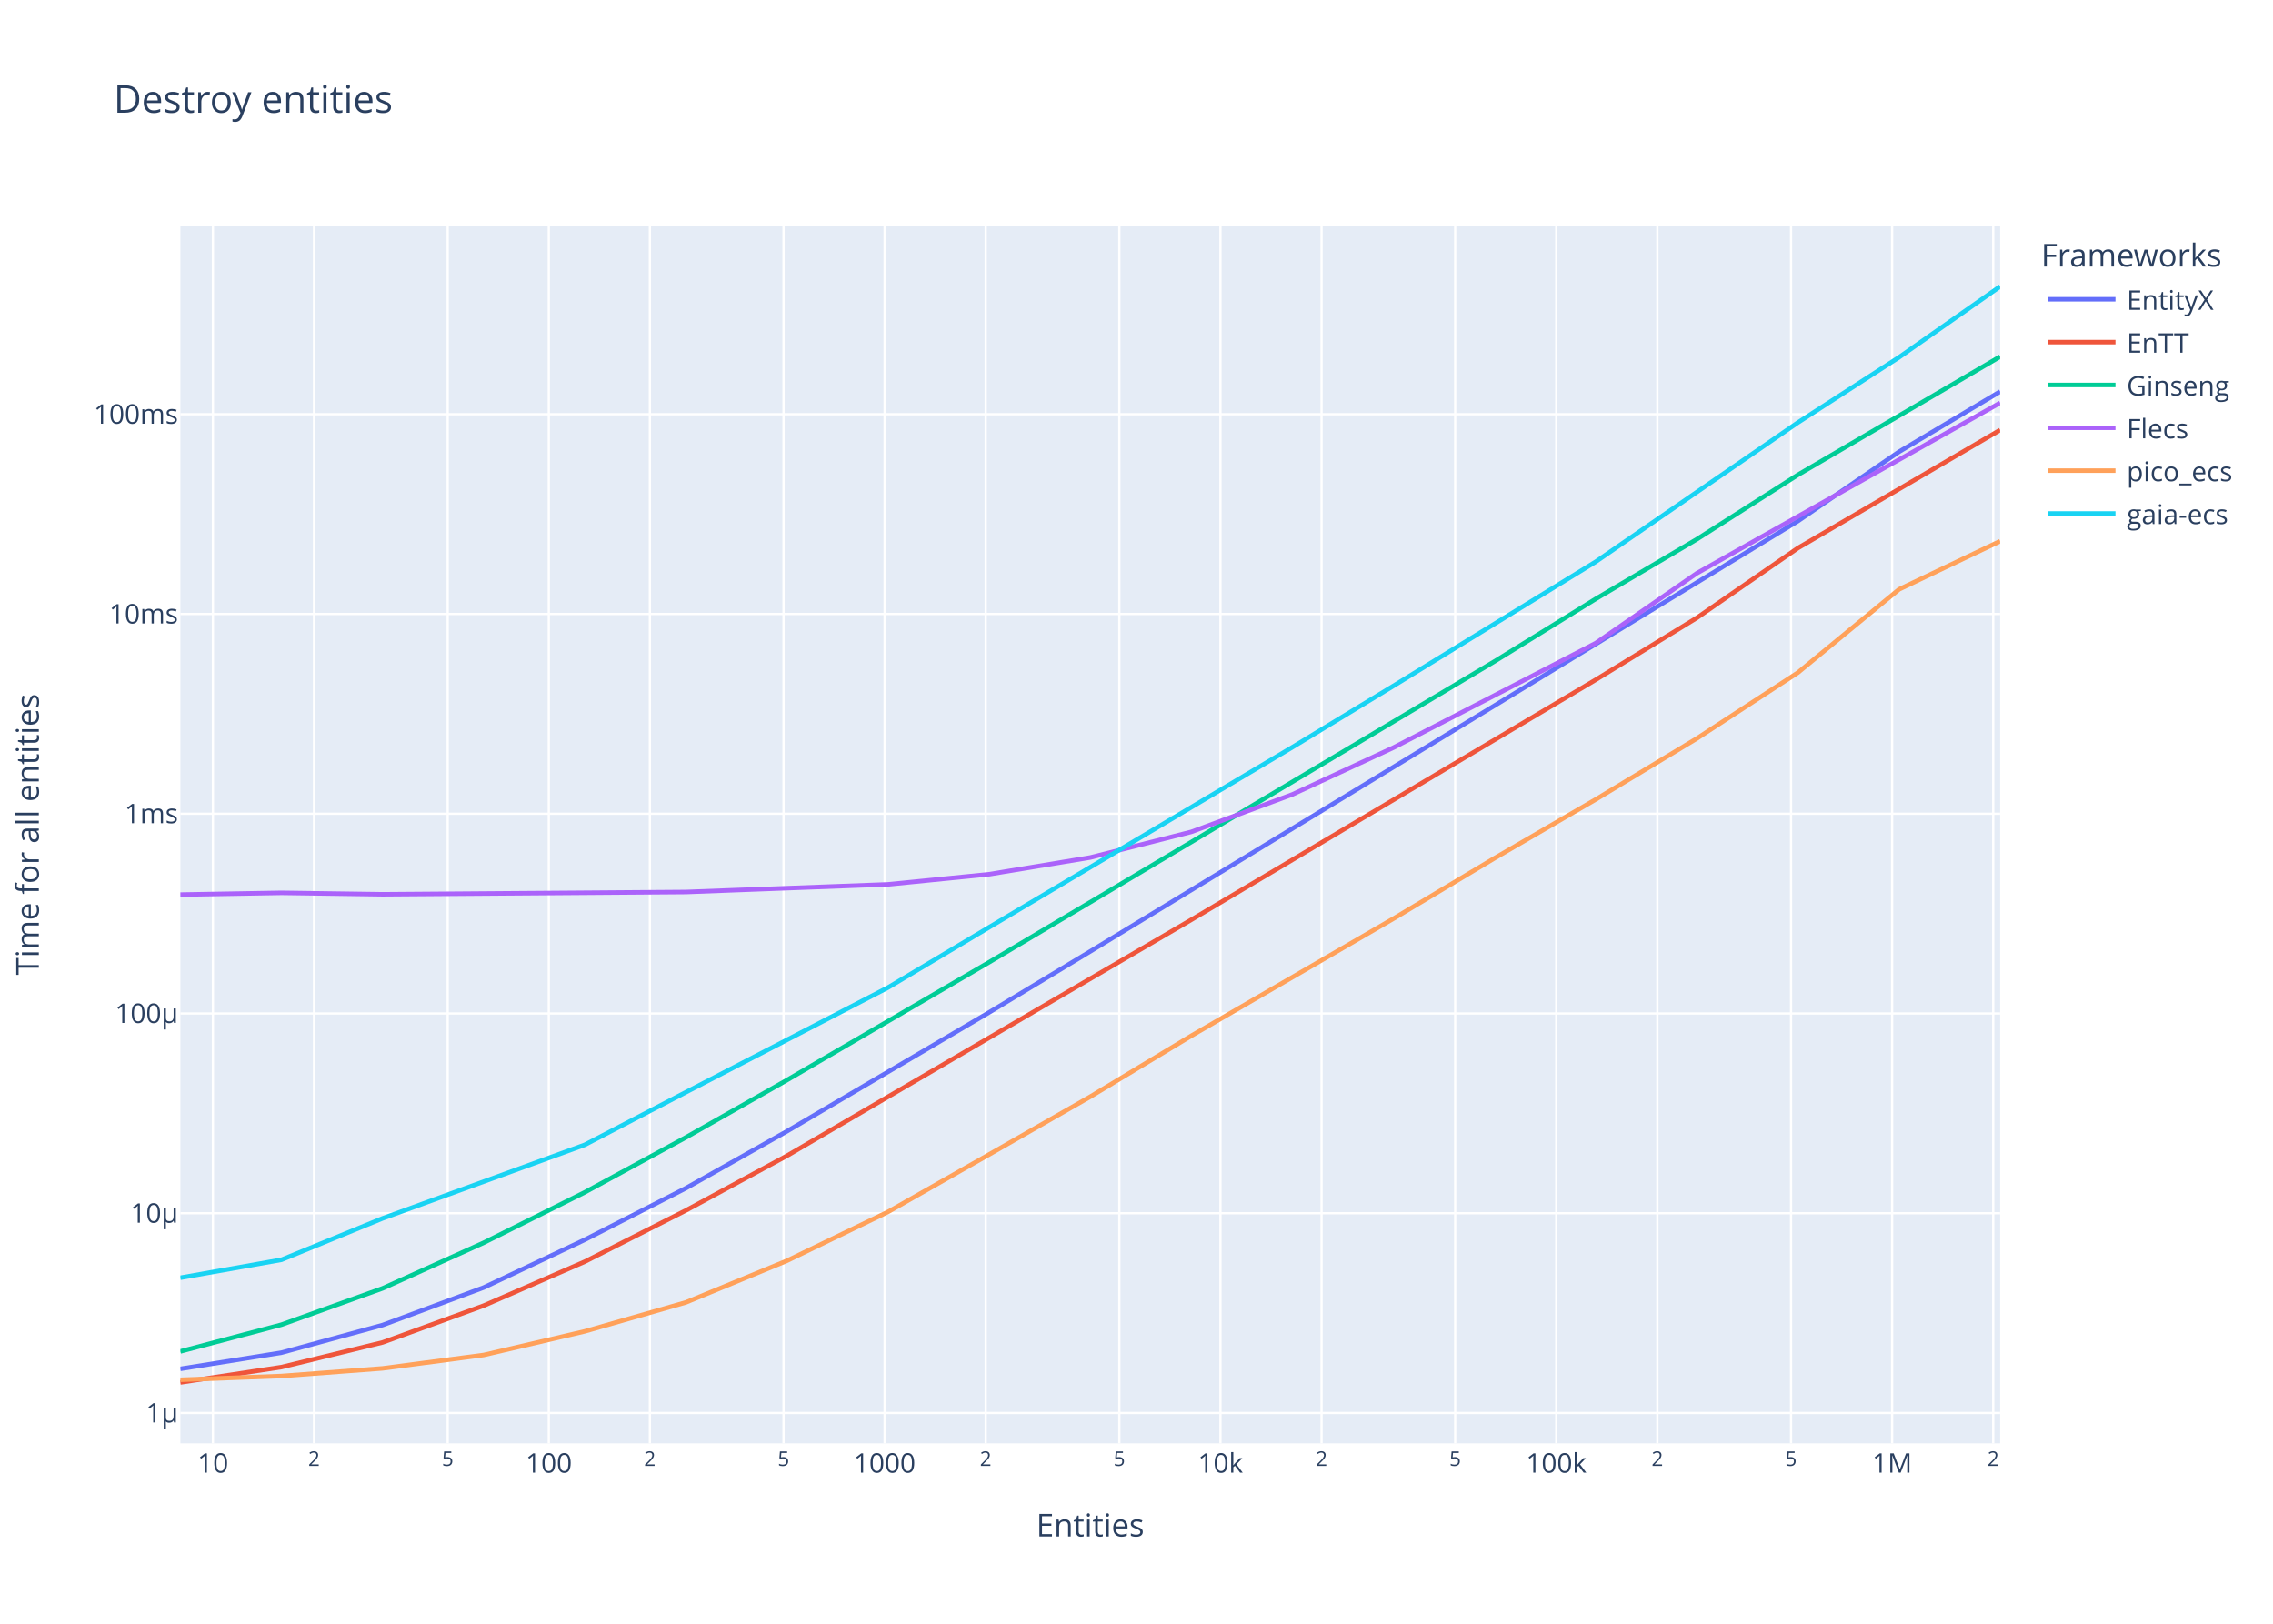
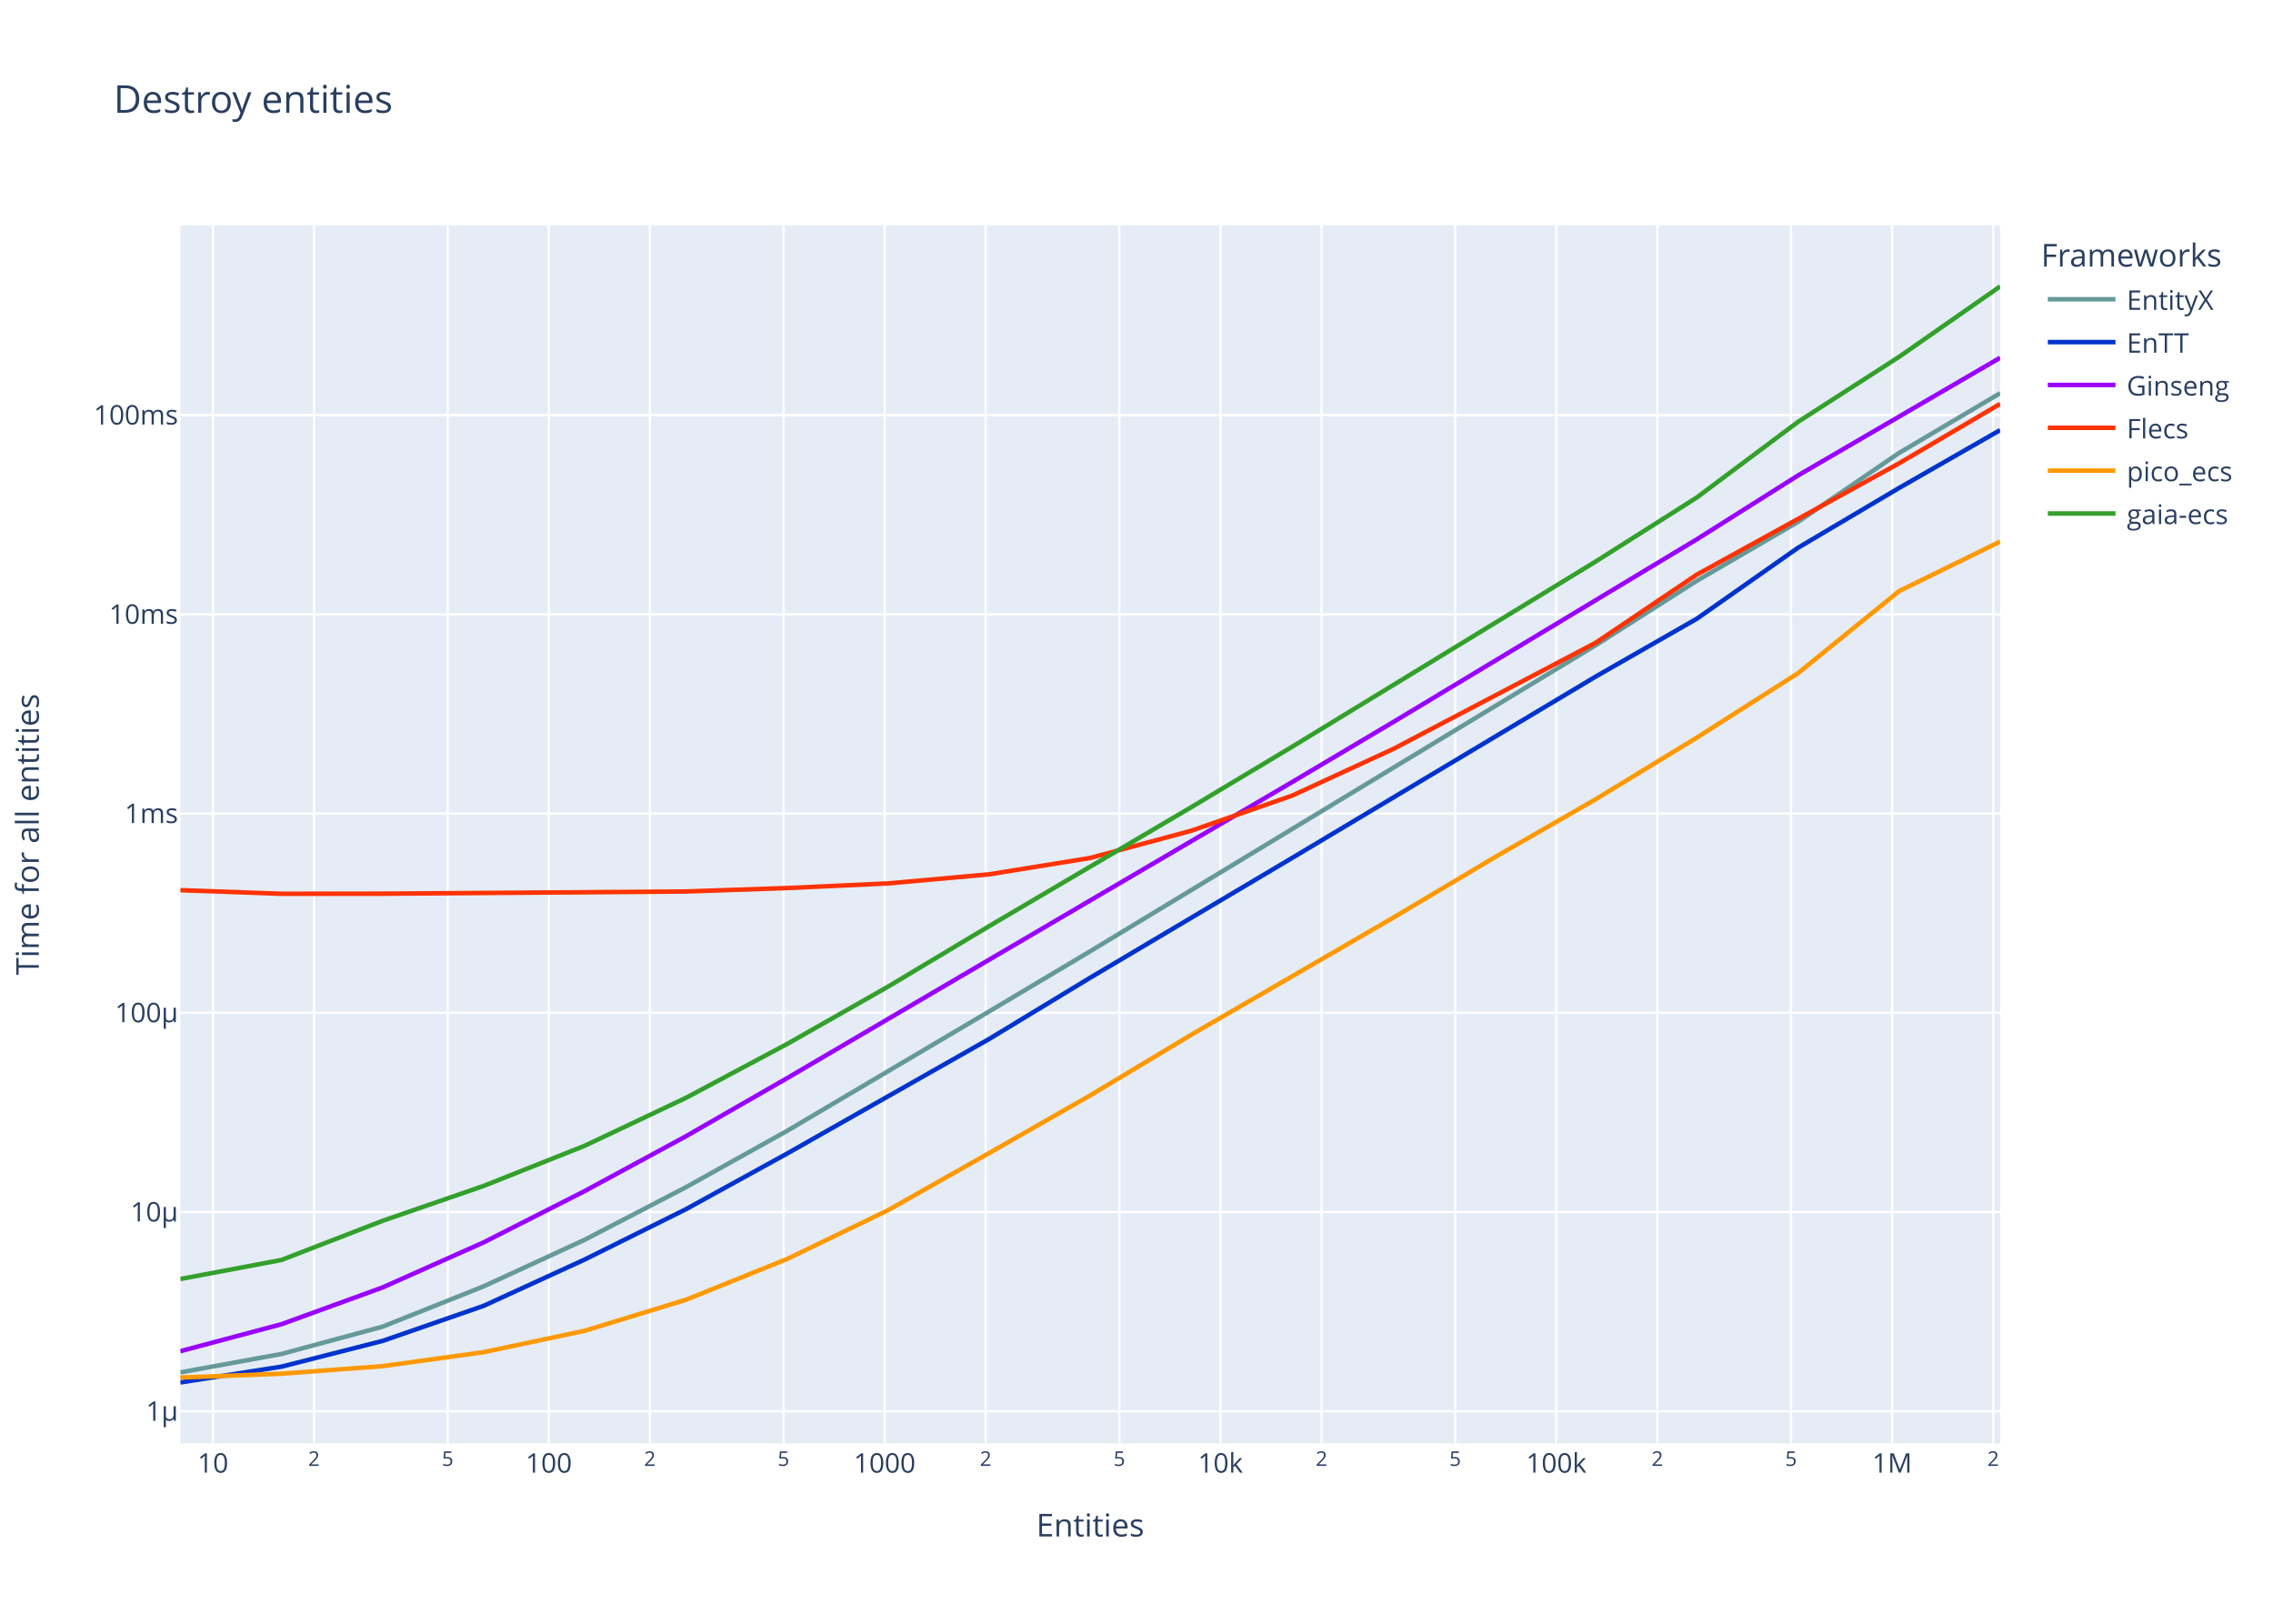
<svg xmlns="http://www.w3.org/2000/svg" class="main-svg" width="1008" height="720" style="" viewBox="0 0 1008 720">
  <rect x="0" y="0" width="1008" height="720" style="fill: rgb(255, 255, 255); fill-opacity: 1;" />
-   <defs id="defs-ea84d2">
+   <defs id="defs-d60d5f">
    <g class="clips">
-       <clipPath id="clipea84d2xyplot" class="plotclip">
+       <clipPath id="clipd60d5fxyplot" class="plotclip">
        <rect width="807" height="540" />
      </clipPath>
-       <clipPath class="axesclip" id="clipea84d2x">
+       <clipPath class="axesclip" id="clipd60d5fx">
        <rect x="80" y="0" width="807" height="720" />
      </clipPath>
-       <clipPath class="axesclip" id="clipea84d2y">
+       <clipPath class="axesclip" id="clipd60d5fy">
        <rect x="0" y="100" width="1008" height="540" />
      </clipPath>
-       <clipPath class="axesclip" id="clipea84d2xy">
+       <clipPath class="axesclip" id="clipd60d5fxy">
        <rect x="80" y="100" width="807" height="540" />
      </clipPath>
    </g>
    <g class="gradients" />
    <g class="patterns" />
  </defs>
  <g class="bglayer">
    <rect class="bg" x="80" y="100" width="807" height="540" style="fill: rgb(229, 236, 246); fill-opacity: 1; stroke-width: 0;" />
  </g>
  <g class="layer-below">
    <g class="imagelayer" />
    <g class="shapelayer" />
  </g>
  <g class="cartesianlayer">
    <g class="subplot xy">
      <g class="layer-subplot">
        <g class="shapelayer" />
        <g class="imagelayer" />
      </g>
      <g class="minor-gridlayer">
        <g class="x" />
        <g class="y" />
      </g>
      <g class="gridlayer">
        <g class="x">
          <path class="xgrid crisp" transform="translate(94.43,0)" d="M0,100v540" style="stroke: rgb(255, 255, 255); stroke-opacity: 1; stroke-width: 1px;" />
          <path class="xgrid crisp" transform="translate(139.27,0)" d="M0,100v540" style="stroke: rgb(255, 255, 255); stroke-opacity: 1; stroke-width: 1px;" />
          <path class="xgrid crisp" transform="translate(198.53,0)" d="M0,100v540" style="stroke: rgb(255, 255, 255); stroke-opacity: 1; stroke-width: 1px;" />
          <path class="xgrid crisp" transform="translate(243.37,0)" d="M0,100v540" style="stroke: rgb(255, 255, 255); stroke-opacity: 1; stroke-width: 1px;" />
          <path class="xgrid crisp" transform="translate(288.2,0)" d="M0,100v540" style="stroke: rgb(255, 255, 255); stroke-opacity: 1; stroke-width: 1px;" />
          <path class="xgrid crisp" transform="translate(347.47,0)" d="M0,100v540" style="stroke: rgb(255, 255, 255); stroke-opacity: 1; stroke-width: 1px;" />
          <path class="xgrid crisp" transform="translate(392.3,0)" d="M0,100v540" style="stroke: rgb(255, 255, 255); stroke-opacity: 1; stroke-width: 1px;" />
          <path class="xgrid crisp" transform="translate(437.13,0)" d="M0,100v540" style="stroke: rgb(255, 255, 255); stroke-opacity: 1; stroke-width: 1px;" />
          <path class="xgrid crisp" transform="translate(496.4,0)" d="M0,100v540" style="stroke: rgb(255, 255, 255); stroke-opacity: 1; stroke-width: 1px;" />
          <path class="xgrid crisp" transform="translate(541.23,0)" d="M0,100v540" style="stroke: rgb(255, 255, 255); stroke-opacity: 1; stroke-width: 1px;" />
          <path class="xgrid crisp" transform="translate(586.07,0)" d="M0,100v540" style="stroke: rgb(255, 255, 255); stroke-opacity: 1; stroke-width: 1px;" />
          <path class="xgrid crisp" transform="translate(645.33,0)" d="M0,100v540" style="stroke: rgb(255, 255, 255); stroke-opacity: 1; stroke-width: 1px;" />
          <path class="xgrid crisp" transform="translate(690.17,0)" d="M0,100v540" style="stroke: rgb(255, 255, 255); stroke-opacity: 1; stroke-width: 1px;" />
          <path class="xgrid crisp" transform="translate(735,0)" d="M0,100v540" style="stroke: rgb(255, 255, 255); stroke-opacity: 1; stroke-width: 1px;" />
          <path class="xgrid crisp" transform="translate(794.27,0)" d="M0,100v540" style="stroke: rgb(255, 255, 255); stroke-opacity: 1; stroke-width: 1px;" />
          <path class="xgrid crisp" transform="translate(839.1,0)" d="M0,100v540" style="stroke: rgb(255, 255, 255); stroke-opacity: 1; stroke-width: 1px;" />
          <path class="xgrid crisp" transform="translate(883.93,0)" d="M0,100v540" style="stroke: rgb(255, 255, 255); stroke-opacity: 1; stroke-width: 1px;" />
        </g>
        <g class="y">
-           <path class="ygrid crisp" transform="translate(0,626.54)" d="M80,0h807" style="stroke: rgb(255, 255, 255); stroke-opacity: 1; stroke-width: 1px;" />
-           <path class="ygrid crisp" transform="translate(0,537.97)" d="M80,0h807" style="stroke: rgb(255, 255, 255); stroke-opacity: 1; stroke-width: 1px;" />
-           <path class="ygrid crisp" transform="translate(0,449.4)" d="M80,0h807" style="stroke: rgb(255, 255, 255); stroke-opacity: 1; stroke-width: 1px;" />
-           <path class="ygrid crisp" transform="translate(0,360.83)" d="M80,0h807" style="stroke: rgb(255, 255, 255); stroke-opacity: 1; stroke-width: 1px;" />
-           <path class="ygrid crisp" transform="translate(0,272.26)" d="M80,0h807" style="stroke: rgb(255, 255, 255); stroke-opacity: 1; stroke-width: 1px;" />
-           <path class="ygrid crisp" transform="translate(0,183.68)" d="M80,0h807" style="stroke: rgb(255, 255, 255); stroke-opacity: 1; stroke-width: 1px;" />
+           <path class="ygrid crisp" transform="translate(0,625.77)" d="M80,0h807" style="stroke: rgb(255, 255, 255); stroke-opacity: 1; stroke-width: 1px;" />
+           <path class="ygrid crisp" transform="translate(0,537.43)" d="M80,0h807" style="stroke: rgb(255, 255, 255); stroke-opacity: 1; stroke-width: 1px;" />
+           <path class="ygrid crisp" transform="translate(0,449.08)" d="M80,0h807" style="stroke: rgb(255, 255, 255); stroke-opacity: 1; stroke-width: 1px;" />
+           <path class="ygrid crisp" transform="translate(0,360.74)" d="M80,0h807" style="stroke: rgb(255, 255, 255); stroke-opacity: 1; stroke-width: 1px;" />
+           <path class="ygrid crisp" transform="translate(0,272.39)" d="M80,0h807" style="stroke: rgb(255, 255, 255); stroke-opacity: 1; stroke-width: 1px;" />
+           <path class="ygrid crisp" transform="translate(0,184.04)" d="M80,0h807" style="stroke: rgb(255, 255, 255); stroke-opacity: 1; stroke-width: 1px;" />
        </g>
      </g>
      <g class="zerolinelayer" />
      <path class="xlines-below" />
      <path class="ylines-below" />
      <g class="overlines-below" />
      <g class="xaxislayer-below" />
      <g class="yaxislayer-below" />
      <g class="overaxes-below" />
-       <g class="plot" transform="translate(80,100)" clip-path="url(#clipea84d2xyplot)">
+       <g class="plot" transform="translate(80,100)" clip-path="url(#clipd60d5fxyplot)">
        <g class="scatterlayer mlayer">
-           <g class="trace scatter trace11cdb8" style="stroke-miterlimit: 2; opacity: 1;">
-             <g class="fills" />
-             <g class="errorbars" />
-             <g class="lines">
-               <path class="js-line" d="M0,506.98L44.83,499.8L89.67,487.56L134.5,470.91L179.33,449.73L224.17,426.85L269,401.61L358.67,348.91L403.5,321.88L717.33,131.06L762.17,100.32L807,73.63" style="vector-effect: none; fill: none; stroke: rgb(99, 110, 250); stroke-opacity: 1; stroke-width: 2px; opacity: 1;" />
-             </g>
-             <g class="points" />
-             <g class="text" />
-           </g>
-           <g class="trace scatter tracefb605f" style="stroke-miterlimit: 2; opacity: 1;">
-             <g class="fills" />
-             <g class="errorbars" />
-             <g class="lines">
-               <path class="js-line" d="M0,513L44.83,506.2L89.67,495.26L134.5,478.94L179.33,459.44L224.17,436.72L269,412.47L448.33,307.83L493.17,281.24L627.67,201.41L672.5,173.97L717.33,143.02L762.17,116.85L807,90.67" style="vector-effect: none; fill: none; stroke: rgb(239, 85, 59); stroke-opacity: 1; stroke-width: 2px; opacity: 1;" />
-             </g>
-             <g class="points" />
-             <g class="text" />
-           </g>
-           <g class="trace scatter trace3a7092" style="stroke-miterlimit: 2; opacity: 1;">
-             <g class="fills" />
-             <g class="errorbars" />
-             <g class="lines">
-               <path class="js-line" d="M0,499.25L44.83,487.39L89.67,471.28L134.5,451.05L179.33,428.68L224.17,404.33L269,378.92L358.67,326.67L403.5,300.06L582.83,193.24L627.67,165.56L672.5,139.12L717.33,110.55L807,58.12" style="vector-effect: none; fill: none; stroke: rgb(0, 204, 150); stroke-opacity: 1; stroke-width: 2px; opacity: 1;" />
-             </g>
-             <g class="points" />
-             <g class="text" />
-           </g>
-           <g class="trace scatter trace714cbf" style="stroke-miterlimit: 2; opacity: 1;">
-             <g class="fills" />
-             <g class="errorbars" />
-             <g class="lines">
-               <path class="js-line" d="M0,296.68L44.83,295.91L89.67,296.55L224.17,295.54L269,293.84L313.83,292.16L358.67,287.66L403.5,280.24L448.33,268.86L493.17,252.25L538,231.47L627.67,185.17L672.5,154.2L807,78.62" style="vector-effect: none; fill: none; stroke: rgb(171, 99, 250); stroke-opacity: 1; stroke-width: 2px; opacity: 1;" />
-             </g>
-             <g class="points" />
-             <g class="text" />
-           </g>
-           <g class="trace scatter trace93d6de" style="stroke-miterlimit: 2; opacity: 1;">
-             <g class="fills" />
-             <g class="errorbars" />
-             <g class="lines">
-               <path class="js-line" d="M0,511.83L44.83,510.16L89.67,506.77L134.5,500.83L179.33,490.35L224.17,477.5L269,459.03L313.83,437.36L358.67,411.9L403.5,386.29L448.33,359.27L538,307.31L582.83,280.51L627.67,254.48L672.5,227.45L717.33,198.24L762.17,161.33L807,139.97" style="vector-effect: none; fill: none; stroke: rgb(255, 161, 90); stroke-opacity: 1; stroke-width: 2px; opacity: 1;" />
-             </g>
-             <g class="points" />
-             <g class="text" />
-           </g>
-           <g class="trace scatter trace888ff2" style="stroke-miterlimit: 2; opacity: 1;">
-             <g class="fills" />
-             <g class="errorbars" />
-             <g class="lines">
-               <path class="js-line" d="M0,466.58L44.83,458.61L89.67,440.24L179.33,407.62L224.17,384.3L313.83,337.89L358.67,311.17L493.17,231.29L538,204.09L627.67,149.09L672.5,118.21L717.33,87.36L762.17,58.42L807,27" style="vector-effect: none; fill: none; stroke: rgb(25, 211, 243); stroke-opacity: 1; stroke-width: 2px; opacity: 1;" />
+           <g class="trace scatter tracebb7ee9" style="stroke-miterlimit: 2; opacity: 1;">
+             <g class="fills" />
+             <g class="errorbars" />
+             <g class="lines">
+               <path class="js-line" d="M0,508.54L44.83,500.37L89.67,488.26L134.5,470.38L179.33,449.72L224.17,426.44L269,401.48L358.67,348.48L403.5,321.79L627.67,186.08L672.5,157.52L717.33,131.44L762.17,100.85L807,74.34" style="vector-effect: none; fill: none; stroke: rgb(102, 153, 153); stroke-opacity: 1; stroke-width: 2px; opacity: 1;" />
+             </g>
+             <g class="points" />
+             <g class="text" />
+           </g>
+           <g class="trace scatter tracebc06b7" style="stroke-miterlimit: 2; opacity: 1;">
+             <g class="fills" />
+             <g class="errorbars" />
+             <g class="lines">
+               <path class="js-line" d="M0,513L44.83,506L89.67,494.59L134.5,479.03L179.33,458.48L224.17,436.2L269,411.54L358.67,360.7L403.5,333.52L493.17,280.34L538,253.56L627.67,199.99L672.5,174.35L717.33,142.91L762.17,116.38L807,90.71" style="vector-effect: none; fill: none; stroke: rgb(0, 51, 204); stroke-opacity: 1; stroke-width: 2px; opacity: 1;" />
+             </g>
+             <g class="points" />
+             <g class="text" />
+           </g>
+           <g class="trace scatter trace4b645f" style="stroke-miterlimit: 2; opacity: 1;">
+             <g class="fills" />
+             <g class="errorbars" />
+             <g class="lines">
+               <path class="js-line" d="M0,499.14L44.83,487.18L89.67,470.88L134.5,450.89L179.33,428.13L224.17,403.85L269,378.12L493.17,246.7L538,220.09L672.5,139.14L717.33,110.85L807,58.63" style="vector-effect: none; fill: none; stroke: rgb(153, 0, 255); stroke-opacity: 1; stroke-width: 2px; opacity: 1;" />
+             </g>
+             <g class="points" />
+             <g class="text" />
+           </g>
+           <g class="trace scatter trace623cb5" style="stroke-miterlimit: 2; opacity: 1;">
+             <g class="fills" />
+             <g class="errorbars" />
+             <g class="lines">
+               <path class="js-line" d="M0,294.72L44.83,296.32L89.67,296.28L224.17,295.3L269,293.78L313.83,291.72L358.67,287.69L403.5,280.43L448.33,268.36L493.17,252.73L538,232.04L627.67,185L672.5,154.79L762.17,105.45L807,79.08" style="vector-effect: none; fill: none; stroke: rgb(255, 51, 0); stroke-opacity: 1; stroke-width: 2px; opacity: 1;" />
+             </g>
+             <g class="points" />
+             <g class="text" />
+           </g>
+           <g class="trace scatter trace927ea9" style="stroke-miterlimit: 2; opacity: 1;">
+             <g class="fills" />
+             <g class="errorbars" />
+             <g class="lines">
+               <path class="js-line" d="M0,510.83L44.83,509.13L89.67,505.78L134.5,499.58L179.33,490.08L224.17,476.35L269,458.29L313.83,436.63L358.67,411.28L403.5,385.71L448.33,358.81L538,306.84L582.83,280.15L627.67,254.39L672.5,227.06L717.33,198.53L762.17,162.12L807,140.15" style="vector-effect: none; fill: none; stroke: rgb(255, 153, 0); stroke-opacity: 1; stroke-width: 2px; opacity: 1;" />
+             </g>
+             <g class="points" />
+             <g class="text" />
+           </g>
+           <g class="trace scatter trace10c4c8" style="stroke-miterlimit: 2; opacity: 1;">
+             <g class="fills" />
+             <g class="errorbars" />
+             <g class="lines">
+               <path class="js-line" d="M0,467.13L44.83,458.69L89.67,441.33L134.5,425.85L179.33,408.04L224.17,386.82L269,362.95L313.83,337.49L358.67,310.65L448.33,257.9L493.17,231.03L627.67,148.97L672.5,120.58L717.33,87.08L762.17,58.24L807,27" style="vector-effect: none; fill: none; stroke: rgb(51, 160, 44); stroke-opacity: 1; stroke-width: 2px; opacity: 1;" />
            </g>
            <g class="points" />
            <g class="text" />
          </g>
        </g>
      </g>
      <g class="overplot" />
      <path class="xlines-above crisp" d="M0,0" style="fill: none;" />
      <path class="ylines-above crisp" d="M0,0" style="fill: none;" />
      <g class="overlines-above" />
      <g class="xaxislayer-above">
        <g class="xtick">
          <text text-anchor="middle" x="0" y="653" transform="translate(94.43,0)" style="font-family: 'Open Sans', verdana, arial, sans-serif; font-size: 12px; fill: rgb(42, 63, 95); fill-opacity: 1; white-space: pre; opacity: 1;">10</text>
        </g>
        <g class="xtick">
          <text text-anchor="middle" x="0" y="650" style="font-family: 'Open Sans', verdana, arial, sans-serif; font-size: 9px; fill: rgb(42, 63, 95); fill-opacity: 1; white-space: pre; opacity: 1;" transform="translate(139.27,0)">2</text>
        </g>
        <g class="xtick">
          <text text-anchor="middle" x="0" y="650" style="font-family: 'Open Sans', verdana, arial, sans-serif; font-size: 9px; fill: rgb(42, 63, 95); fill-opacity: 1; white-space: pre; opacity: 1;" transform="translate(198.53,0)">5</text>
        </g>
        <g class="xtick">
          <text text-anchor="middle" x="0" y="653" style="font-family: 'Open Sans', verdana, arial, sans-serif; font-size: 12px; fill: rgb(42, 63, 95); fill-opacity: 1; white-space: pre; opacity: 1;" transform="translate(243.37,0)">100</text>
        </g>
        <g class="xtick">
          <text text-anchor="middle" x="0" y="650" style="font-family: 'Open Sans', verdana, arial, sans-serif; font-size: 9px; fill: rgb(42, 63, 95); fill-opacity: 1; white-space: pre; opacity: 1;" transform="translate(288.2,0)">2</text>
        </g>
        <g class="xtick">
          <text text-anchor="middle" x="0" y="650" style="font-family: 'Open Sans', verdana, arial, sans-serif; font-size: 9px; fill: rgb(42, 63, 95); fill-opacity: 1; white-space: pre; opacity: 1;" transform="translate(347.47,0)">5</text>
        </g>
        <g class="xtick">
          <text text-anchor="middle" x="0" y="653" style="font-family: 'Open Sans', verdana, arial, sans-serif; font-size: 12px; fill: rgb(42, 63, 95); fill-opacity: 1; white-space: pre; opacity: 1;" transform="translate(392.3,0)">1000</text>
        </g>
        <g class="xtick">
          <text text-anchor="middle" x="0" y="650" style="font-family: 'Open Sans', verdana, arial, sans-serif; font-size: 9px; fill: rgb(42, 63, 95); fill-opacity: 1; white-space: pre; opacity: 1;" transform="translate(437.13,0)">2</text>
        </g>
        <g class="xtick">
          <text text-anchor="middle" x="0" y="650" style="font-family: 'Open Sans', verdana, arial, sans-serif; font-size: 9px; fill: rgb(42, 63, 95); fill-opacity: 1; white-space: pre; opacity: 1;" transform="translate(496.4,0)">5</text>
        </g>
        <g class="xtick">
          <text text-anchor="middle" x="0" y="653" style="font-family: 'Open Sans', verdana, arial, sans-serif; font-size: 12px; fill: rgb(42, 63, 95); fill-opacity: 1; white-space: pre; opacity: 1;" transform="translate(541.23,0)">10k</text>
        </g>
        <g class="xtick">
          <text text-anchor="middle" x="0" y="650" style="font-family: 'Open Sans', verdana, arial, sans-serif; font-size: 9px; fill: rgb(42, 63, 95); fill-opacity: 1; white-space: pre; opacity: 1;" transform="translate(586.07,0)">2</text>
        </g>
        <g class="xtick">
          <text text-anchor="middle" x="0" y="650" style="font-family: 'Open Sans', verdana, arial, sans-serif; font-size: 9px; fill: rgb(42, 63, 95); fill-opacity: 1; white-space: pre; opacity: 1;" transform="translate(645.33,0)">5</text>
        </g>
        <g class="xtick">
          <text text-anchor="middle" x="0" y="653" style="font-family: 'Open Sans', verdana, arial, sans-serif; font-size: 12px; fill: rgb(42, 63, 95); fill-opacity: 1; white-space: pre; opacity: 1;" transform="translate(690.17,0)">100k</text>
        </g>
        <g class="xtick">
          <text text-anchor="middle" x="0" y="650" style="font-family: 'Open Sans', verdana, arial, sans-serif; font-size: 9px; fill: rgb(42, 63, 95); fill-opacity: 1; white-space: pre; opacity: 1;" transform="translate(735,0)">2</text>
        </g>
        <g class="xtick">
          <text text-anchor="middle" x="0" y="650" style="font-family: 'Open Sans', verdana, arial, sans-serif; font-size: 9px; fill: rgb(42, 63, 95); fill-opacity: 1; white-space: pre; opacity: 1;" transform="translate(794.27,0)">5</text>
        </g>
        <g class="xtick">
          <text text-anchor="middle" x="0" y="653" style="font-family: 'Open Sans', verdana, arial, sans-serif; font-size: 12px; fill: rgb(42, 63, 95); fill-opacity: 1; white-space: pre; opacity: 1;" transform="translate(839.1,0)">1M</text>
        </g>
        <g class="xtick">
          <text text-anchor="middle" x="0" y="650" style="font-family: 'Open Sans', verdana, arial, sans-serif; font-size: 9px; fill: rgb(42, 63, 95); fill-opacity: 1; white-space: pre; opacity: 1;" transform="translate(883.93,0)">2</text>
        </g>
      </g>
      <g class="yaxislayer-above">
        <g class="ytick">
-           <text text-anchor="end" x="79" y="4.2" transform="translate(0,626.54)" style="font-family: 'Open Sans', verdana, arial, sans-serif; font-size: 12px; fill: rgb(42, 63, 95); fill-opacity: 1; white-space: pre; opacity: 1;">1µ</text>
-         </g>
-         <g class="ytick">
-           <text text-anchor="end" x="79" y="4.2" style="font-family: 'Open Sans', verdana, arial, sans-serif; font-size: 12px; fill: rgb(42, 63, 95); fill-opacity: 1; white-space: pre; opacity: 1;" transform="translate(0,537.97)">10µ</text>
-         </g>
-         <g class="ytick">
-           <text text-anchor="end" x="79" y="4.2" style="font-family: 'Open Sans', verdana, arial, sans-serif; font-size: 12px; fill: rgb(42, 63, 95); fill-opacity: 1; white-space: pre; opacity: 1;" transform="translate(0,449.4)">100µ</text>
-         </g>
-         <g class="ytick">
-           <text text-anchor="end" x="79" y="4.2" style="font-family: 'Open Sans', verdana, arial, sans-serif; font-size: 12px; fill: rgb(42, 63, 95); fill-opacity: 1; white-space: pre; opacity: 1;" transform="translate(0,360.83)">1ms</text>
-         </g>
-         <g class="ytick">
-           <text text-anchor="end" x="79" y="4.2" style="font-family: 'Open Sans', verdana, arial, sans-serif; font-size: 12px; fill: rgb(42, 63, 95); fill-opacity: 1; white-space: pre; opacity: 1;" transform="translate(0,272.26)">10ms</text>
-         </g>
-         <g class="ytick">
-           <text text-anchor="end" x="79" y="4.2" style="font-family: 'Open Sans', verdana, arial, sans-serif; font-size: 12px; fill: rgb(42, 63, 95); fill-opacity: 1; white-space: pre; opacity: 1;" transform="translate(0,183.68)">100ms</text>
+           <text text-anchor="end" x="79" y="4.2" transform="translate(0,625.77)" style="font-family: 'Open Sans', verdana, arial, sans-serif; font-size: 12px; fill: rgb(42, 63, 95); fill-opacity: 1; white-space: pre; opacity: 1;">1µ</text>
+         </g>
+         <g class="ytick">
+           <text text-anchor="end" x="79" y="4.2" style="font-family: 'Open Sans', verdana, arial, sans-serif; font-size: 12px; fill: rgb(42, 63, 95); fill-opacity: 1; white-space: pre; opacity: 1;" transform="translate(0,537.43)">10µ</text>
+         </g>
+         <g class="ytick">
+           <text text-anchor="end" x="79" y="4.2" style="font-family: 'Open Sans', verdana, arial, sans-serif; font-size: 12px; fill: rgb(42, 63, 95); fill-opacity: 1; white-space: pre; opacity: 1;" transform="translate(0,449.08)">100µ</text>
+         </g>
+         <g class="ytick">
+           <text text-anchor="end" x="79" y="4.2" style="font-family: 'Open Sans', verdana, arial, sans-serif; font-size: 12px; fill: rgb(42, 63, 95); fill-opacity: 1; white-space: pre; opacity: 1;" transform="translate(0,360.74)">1ms</text>
+         </g>
+         <g class="ytick">
+           <text text-anchor="end" x="79" y="4.2" style="font-family: 'Open Sans', verdana, arial, sans-serif; font-size: 12px; fill: rgb(42, 63, 95); fill-opacity: 1; white-space: pre; opacity: 1;" transform="translate(0,272.39)">10ms</text>
+         </g>
+         <g class="ytick">
+           <text text-anchor="end" x="79" y="4.2" style="font-family: 'Open Sans', verdana, arial, sans-serif; font-size: 12px; fill: rgb(42, 63, 95); fill-opacity: 1; white-space: pre; opacity: 1;" transform="translate(0,184.04)">100ms</text>
        </g>
      </g>
      <g class="overaxes-above" />
    </g>
  </g>
  <g class="polarlayer" />
  <g class="smithlayer" />
  <g class="ternarylayer" />
  <g class="geolayer" />
  <g class="funnelarealayer" />
  <g class="pielayer" />
  <g class="iciclelayer" />
  <g class="treemaplayer" />
  <g class="sunburstlayer" />
  <g class="glimages" />
-   <defs id="topdefs-ea84d2">
+   <defs id="topdefs-d60d5f">
    <g class="clips" />
-     <clipPath id="legendea84d2">
+     <clipPath id="legendd60d5f">
      <rect width="93" height="143" x="0" y="0" />
    </clipPath>
  </defs>
  <g class="layer-above">
    <g class="imagelayer" />
    <g class="shapelayer" />
  </g>
  <g class="infolayer">
    <g class="legend" pointer-events="all" transform="translate(903.14,100)">
      <rect class="bg" shape-rendering="crispEdges" width="93" height="143" x="0" y="0" style="stroke: rgb(68, 68, 68); stroke-opacity: 1; fill: rgb(255, 255, 255); fill-opacity: 1; stroke-width: 0px;" />
-       <g class="scrollbox" transform="" clip-path="url(#legendea84d2)">
+       <g class="scrollbox" transform="" clip-path="url(#legendd60d5f)">
        <text class="legendtitletext" text-anchor="start" x="2" y="18.2" style="font-family: 'Open Sans', verdana, arial, sans-serif; font-size: 14px; fill: rgb(42, 63, 95); fill-opacity: 1; white-space: pre;">Frameworks</text>
        <g class="groups" transform="">
          <g class="traces" transform="translate(0,32.7)" style="opacity: 1;">
            <text class="legendtext" text-anchor="start" x="40" y="4.68" style="font-family: 'Open Sans', verdana, arial, sans-serif; font-size: 12px; fill: rgb(42, 63, 95); fill-opacity: 1; white-space: pre;">EntityX</text>
            <g class="layers" style="opacity: 1;">
              <g class="legendfill" />
              <g class="legendlines">
-                 <path class="js-line" d="M5,0h30" style="fill: none; stroke: rgb(99, 110, 250); stroke-opacity: 1; stroke-width: 2px;" />
+                 <path class="js-line" d="M5,0h30" style="fill: none; stroke: rgb(102, 153, 153); stroke-opacity: 1; stroke-width: 2px;" />
              </g>
              <g class="legendsymbols">
                <g class="legendpoints" />
              </g>
            </g>
            <rect class="legendtoggle" x="0" y="-9.5" width="87.188" height="19" style="fill: rgb(0, 0, 0); fill-opacity: 0;" />
          </g>
        </g>
        <g class="groups" transform="">
          <g class="traces" transform="translate(0,51.7)" style="opacity: 1;">
            <text class="legendtext" text-anchor="start" x="40" y="4.68" style="font-family: 'Open Sans', verdana, arial, sans-serif; font-size: 12px; fill: rgb(42, 63, 95); fill-opacity: 1; white-space: pre;">EnTT</text>
            <g class="layers" style="opacity: 1;">
              <g class="legendfill" />
              <g class="legendlines">
-                 <path class="js-line" d="M5,0h30" style="fill: none; stroke: rgb(239, 85, 59); stroke-opacity: 1; stroke-width: 2px;" />
+                 <path class="js-line" d="M5,0h30" style="fill: none; stroke: rgb(0, 51, 204); stroke-opacity: 1; stroke-width: 2px;" />
              </g>
              <g class="legendsymbols">
                <g class="legendpoints" />
              </g>
            </g>
            <rect class="legendtoggle" x="0" y="-9.5" width="87.188" height="19" style="fill: rgb(0, 0, 0); fill-opacity: 0;" />
          </g>
        </g>
        <g class="groups" transform="">
          <g class="traces" transform="translate(0,70.7)" style="opacity: 1;">
            <text class="legendtext" text-anchor="start" x="40" y="4.68" style="font-family: 'Open Sans', verdana, arial, sans-serif; font-size: 12px; fill: rgb(42, 63, 95); fill-opacity: 1; white-space: pre;">Ginseng</text>
            <g class="layers" style="opacity: 1;">
              <g class="legendfill" />
              <g class="legendlines">
-                 <path class="js-line" d="M5,0h30" style="fill: none; stroke: rgb(0, 204, 150); stroke-opacity: 1; stroke-width: 2px;" />
+                 <path class="js-line" d="M5,0h30" style="fill: none; stroke: rgb(153, 0, 255); stroke-opacity: 1; stroke-width: 2px;" />
              </g>
              <g class="legendsymbols">
                <g class="legendpoints" />
              </g>
            </g>
            <rect class="legendtoggle" x="0" y="-9.5" width="87.188" height="19" style="fill: rgb(0, 0, 0); fill-opacity: 0;" />
          </g>
        </g>
        <g class="groups" transform="">
          <g class="traces" transform="translate(0,89.7)" style="opacity: 1;">
            <text class="legendtext" text-anchor="start" x="40" y="4.68" style="font-family: 'Open Sans', verdana, arial, sans-serif; font-size: 12px; fill: rgb(42, 63, 95); fill-opacity: 1; white-space: pre;">Flecs</text>
            <g class="layers" style="opacity: 1;">
              <g class="legendfill" />
              <g class="legendlines">
-                 <path class="js-line" d="M5,0h30" style="fill: none; stroke: rgb(171, 99, 250); stroke-opacity: 1; stroke-width: 2px;" />
+                 <path class="js-line" d="M5,0h30" style="fill: none; stroke: rgb(255, 51, 0); stroke-opacity: 1; stroke-width: 2px;" />
              </g>
              <g class="legendsymbols">
                <g class="legendpoints" />
              </g>
            </g>
            <rect class="legendtoggle" x="0" y="-9.5" width="87.188" height="19" style="fill: rgb(0, 0, 0); fill-opacity: 0;" />
          </g>
        </g>
        <g class="groups" transform="">
          <g class="traces" transform="translate(0,108.7)" style="opacity: 1;">
            <text class="legendtext" text-anchor="start" x="40" y="4.68" style="font-family: 'Open Sans', verdana, arial, sans-serif; font-size: 12px; fill: rgb(42, 63, 95); fill-opacity: 1; white-space: pre;">pico_ecs</text>
            <g class="layers" style="opacity: 1;">
              <g class="legendfill" />
              <g class="legendlines">
-                 <path class="js-line" d="M5,0h30" style="fill: none; stroke: rgb(255, 161, 90); stroke-opacity: 1; stroke-width: 2px;" />
+                 <path class="js-line" d="M5,0h30" style="fill: none; stroke: rgb(255, 153, 0); stroke-opacity: 1; stroke-width: 2px;" />
              </g>
              <g class="legendsymbols">
                <g class="legendpoints" />
              </g>
            </g>
            <rect class="legendtoggle" x="0" y="-9.5" width="87.188" height="19" style="fill: rgb(0, 0, 0); fill-opacity: 0;" />
          </g>
        </g>
        <g class="groups" transform="">
          <g class="traces" transform="translate(0,127.7)" style="opacity: 1;">
            <text class="legendtext" text-anchor="start" x="40" y="4.68" style="font-family: 'Open Sans', verdana, arial, sans-serif; font-size: 12px; fill: rgb(42, 63, 95); fill-opacity: 1; white-space: pre;">gaia-ecs</text>
            <g class="layers" style="opacity: 1;">
              <g class="legendfill" />
              <g class="legendlines">
-                 <path class="js-line" d="M5,0h30" style="fill: none; stroke: rgb(25, 211, 243); stroke-opacity: 1; stroke-width: 2px;" />
+                 <path class="js-line" d="M5,0h30" style="fill: none; stroke: rgb(51, 160, 44); stroke-opacity: 1; stroke-width: 2px;" />
              </g>
              <g class="legendsymbols">
                <g class="legendpoints" />
              </g>
            </g>
            <rect class="legendtoggle" x="0" y="-9.5" width="87.188" height="19" style="fill: rgb(0, 0, 0); fill-opacity: 0;" />
          </g>
        </g>
      </g>
      <rect class="scrollbar" rx="20" ry="3" width="0" height="0" x="0" y="0" style="fill: rgb(128, 139, 164); fill-opacity: 1;" />
    </g>
    <g class="g-gtitle">
      <text class="gtitle" x="50.4" y="50" text-anchor="start" dy="0em" style="font-family: 'Open Sans', verdana, arial, sans-serif; font-size: 17px; fill: rgb(42, 63, 95); opacity: 1; font-weight: normal; white-space: pre;">Destroy entities</text>
    </g>
    <g class="g-xtitle">
      <text class="xtitle" x="483.5" y="681.3" text-anchor="middle" style="font-family: 'Open Sans', verdana, arial, sans-serif; font-size: 14px; fill: rgb(42, 63, 95); opacity: 1; font-weight: normal; white-space: pre;">Entities</text>
    </g>
    <g class="g-ytitle">
      <text class="ytitle" transform="rotate(-90,17.21563,370)" x="17.216" y="370" text-anchor="middle" style="font-family: 'Open Sans', verdana, arial, sans-serif; font-size: 14px; fill: rgb(42, 63, 95); opacity: 1; font-weight: normal; white-space: pre;">Time for all entities</text>
    </g>
  </g>
</svg>
